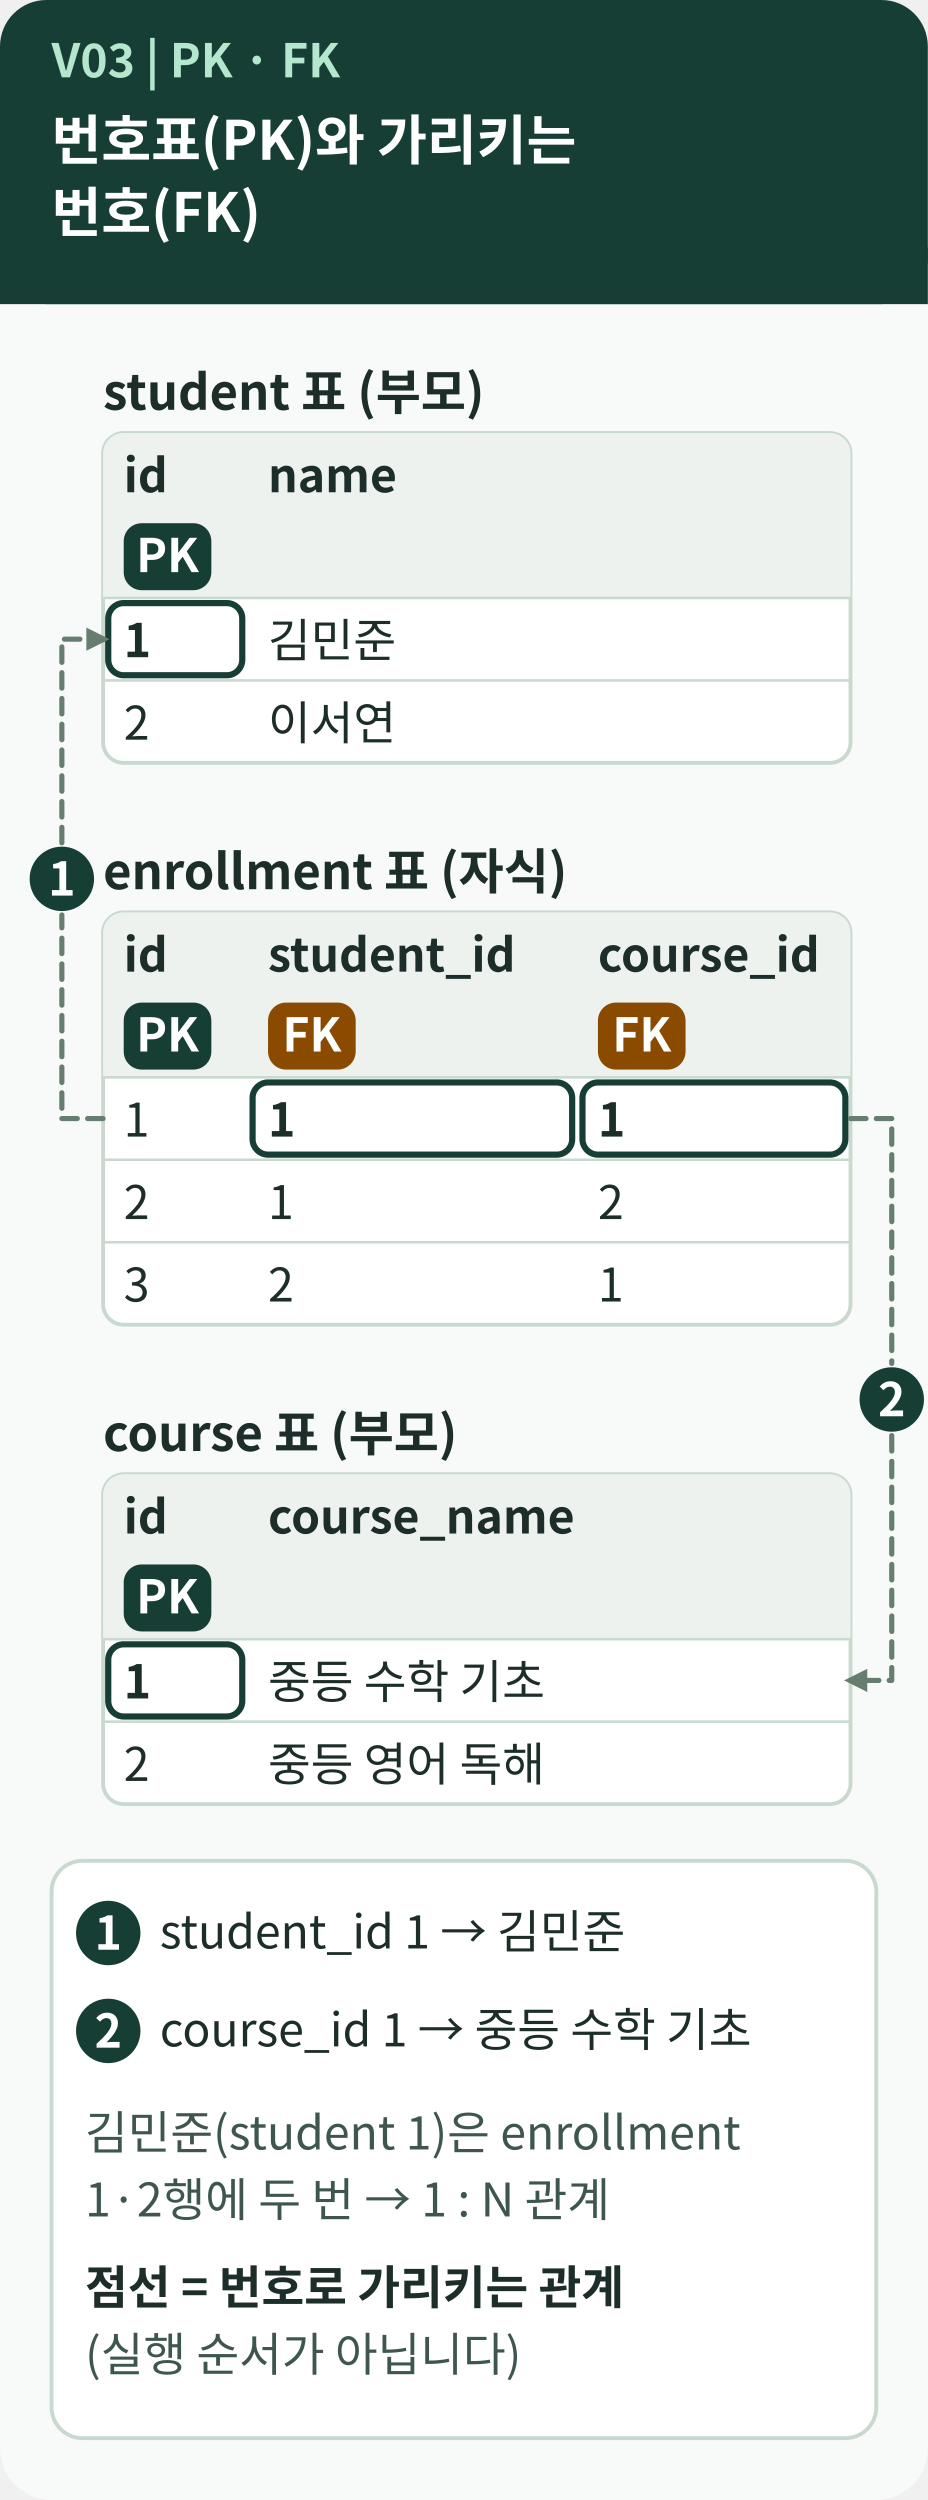
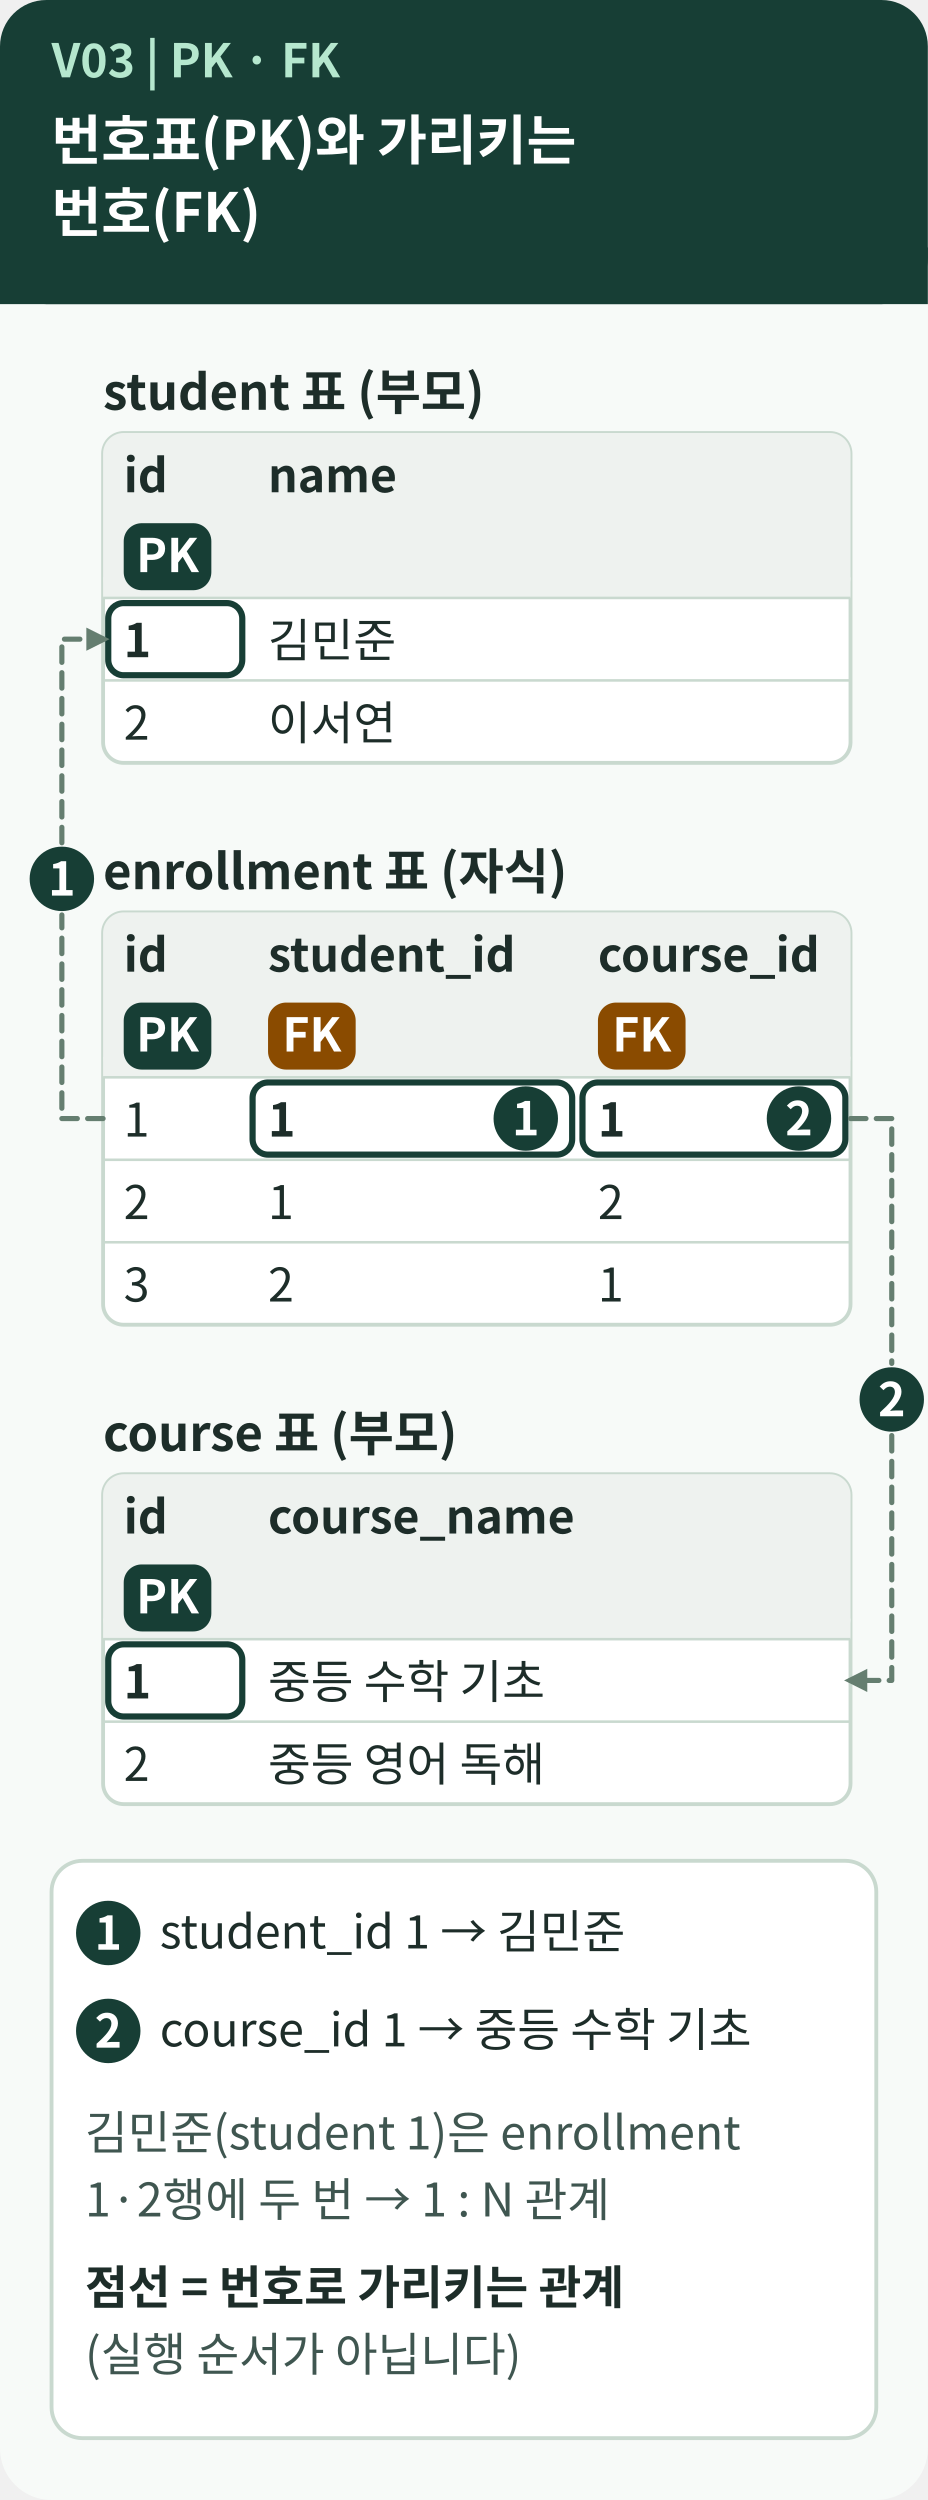
<svg xmlns="http://www.w3.org/2000/svg" width="360" height="970" viewBox="0 0 360 970" role="img" aria-label="enrollment 표의 student_id와 course_id가 student 표와 course 표의 id를 가리키는 모습">
  <defs>
    <marker id="arrow" markerWidth="9" markerHeight="9" refX="6.5" refY="4.5" orient="auto" markerUnits="userSpaceOnUse">
      <path d="M0 0L9 4.5L0 9Z" fill="#657e70" />
    </marker>
    <marker id="arrowR" markerWidth="9" markerHeight="9" refX="6.5" refY="4.5" orient="auto" markerUnits="userSpaceOnUse">
      <path d="M0 0L9 4.5L0 9Z" fill="#9b2c22" />
    </marker>
    <marker id="arrowG" markerWidth="9" markerHeight="9" refX="6.5" refY="4.5" orient="auto" markerUnits="userSpaceOnUse">
      <path d="M0 0L9 4.5L0 9Z" fill="#1f7a4d" />
    </marker>
  </defs>
  <rect width="360" height="970" rx="20" fill="#f7faf8" />
  <rect x="0" y="0" width="360" height="118" rx="18" fill="#173e35" />
  <rect x="0" y="96" width="360" height="22" rx="0" fill="#173e35" />
  <text x="20" y="30" font-family="'Noto Sans KR','Nanum Gothic','Malgun Gothic','Apple SD Gothic Neo','Noto Sans CJK KR',sans-serif" font-size="18" font-weight="700" fill="#b5e7ce">V03 | PK · FK</text>
  <text x="20" y="62" font-family="'Noto Sans KR','Nanum Gothic','Malgun Gothic','Apple SD Gothic Neo','Noto Sans CJK KR',sans-serif" font-size="21" font-weight="700" fill="#ffffff">번호표(PK)와 가리키는</text>
  <text x="20" y="90" font-family="'Noto Sans KR','Nanum Gothic','Malgun Gothic','Apple SD Gothic Neo','Noto Sans CJK KR',sans-serif" font-size="21" font-weight="700" fill="#ffffff">번호(FK)</text>
  <text x="40" y="159" font-family="'Noto Sans KR','Nanum Gothic','Malgun Gothic','Apple SD Gothic Neo','Noto Sans CJK KR',sans-serif" font-size="19" font-weight="700" fill="#1d2d29">student 표 (부모)</text>
  <rect x="40" y="168" width="290" height="128" rx="8" fill="#ffffff" stroke="#c9d9cf" stroke-width="1.5" />
  <rect x="40" y="168" width="290" height="64" rx="8" fill="#eef2ef" />
  <rect x="40" y="224" width="290" height="8" rx="0" fill="#eef2ef" />
  <text x="48" y="191" font-family="'Noto Sans KR','Nanum Gothic','Malgun Gothic','Apple SD Gothic Neo','Noto Sans CJK KR',sans-serif" font-size="18" font-weight="700" fill="#1d2d29">id</text>
  <rect x="48" y="203" width="34" height="26" rx="7" fill="#173e35" />
  <text x="65" y="222" font-family="'Noto Sans KR','Nanum Gothic','Malgun Gothic','Apple SD Gothic Neo','Noto Sans CJK KR',sans-serif" font-size="18" font-weight="700" fill="#ffffff" text-anchor="middle">PK</text>
  <text x="104" y="191" font-family="'Noto Sans KR','Nanum Gothic','Malgun Gothic','Apple SD Gothic Neo','Noto Sans CJK KR',sans-serif" font-size="18" font-weight="700" fill="#1d2d29">name</text>
  <line x1="40" y1="232" x2="330" y2="232" stroke="#c9d9cf" stroke-width="1" />
  <rect x="42" y="234" width="52" height="28" rx="6" fill="none" stroke="#173e35" stroke-width="2.4" />
  <text x="48" y="255" font-family="'Noto Sans KR','Nanum Gothic','Malgun Gothic','Apple SD Gothic Neo','Noto Sans CJK KR',sans-serif" font-size="18" font-weight="700" fill="#1d2d29">1</text>
  <text x="104" y="255" font-family="'Noto Sans KR','Nanum Gothic','Malgun Gothic','Apple SD Gothic Neo','Noto Sans CJK KR',sans-serif" font-size="18" fill="#1d2d29">김민준</text>
  <line x1="40" y1="264" x2="330" y2="264" stroke="#c9d9cf" stroke-width="1" />
  <text x="48" y="287" font-family="'Noto Sans KR','Nanum Gothic','Malgun Gothic','Apple SD Gothic Neo','Noto Sans CJK KR',sans-serif" font-size="18" fill="#1d2d29">2</text>
  <text x="104" y="287" font-family="'Noto Sans KR','Nanum Gothic','Malgun Gothic','Apple SD Gothic Neo','Noto Sans CJK KR',sans-serif" font-size="18" fill="#1d2d29">이서연</text>
  <text x="40" y="345" font-family="'Noto Sans KR','Nanum Gothic','Malgun Gothic','Apple SD Gothic Neo','Noto Sans CJK KR',sans-serif" font-size="19" font-weight="700" fill="#1d2d29">enrollment 표 (자식)</text>
  <rect x="40" y="354" width="290" height="160" rx="8" fill="#ffffff" stroke="#c9d9cf" stroke-width="1.5" />
  <rect x="40" y="354" width="290" height="64" rx="8" fill="#eef2ef" />
  <rect x="40" y="410" width="290" height="8" rx="0" fill="#eef2ef" />
  <text x="48" y="377" font-family="'Noto Sans KR','Nanum Gothic','Malgun Gothic','Apple SD Gothic Neo','Noto Sans CJK KR',sans-serif" font-size="18" font-weight="700" fill="#1d2d29">id</text>
  <rect x="48" y="389" width="34" height="26" rx="7" fill="#173e35" />
  <text x="65" y="408" font-family="'Noto Sans KR','Nanum Gothic','Malgun Gothic','Apple SD Gothic Neo','Noto Sans CJK KR',sans-serif" font-size="18" font-weight="700" fill="#ffffff" text-anchor="middle">PK</text>
  <text x="104" y="377" font-family="'Noto Sans KR','Nanum Gothic','Malgun Gothic','Apple SD Gothic Neo','Noto Sans CJK KR',sans-serif" font-size="18" font-weight="700" fill="#1d2d29">student_id</text>
  <rect x="104" y="389" width="34" height="26" rx="7" fill="#8a4b00" />
  <text x="121" y="408" font-family="'Noto Sans KR','Nanum Gothic','Malgun Gothic','Apple SD Gothic Neo','Noto Sans CJK KR',sans-serif" font-size="18" font-weight="700" fill="#ffffff" text-anchor="middle">FK</text>
  <text x="232" y="377" font-family="'Noto Sans KR','Nanum Gothic','Malgun Gothic','Apple SD Gothic Neo','Noto Sans CJK KR',sans-serif" font-size="18" font-weight="700" fill="#1d2d29">course_id</text>
  <rect x="232" y="389" width="34" height="26" rx="7" fill="#8a4b00" />
  <text x="249" y="408" font-family="'Noto Sans KR','Nanum Gothic','Malgun Gothic','Apple SD Gothic Neo','Noto Sans CJK KR',sans-serif" font-size="18" font-weight="700" fill="#ffffff" text-anchor="middle">FK</text>
  <line x1="40" y1="418" x2="330" y2="418" stroke="#c9d9cf" stroke-width="1" />
  <text x="48" y="441" font-family="'Noto Sans KR','Nanum Gothic','Malgun Gothic','Apple SD Gothic Neo','Noto Sans CJK KR',sans-serif" font-size="18" fill="#1d2d29">1</text>
  <rect x="98" y="420" width="124" height="28" rx="6" fill="none" stroke="#173e35" stroke-width="2.4" />
  <text x="104" y="441" font-family="'Noto Sans KR','Nanum Gothic','Malgun Gothic','Apple SD Gothic Neo','Noto Sans CJK KR',sans-serif" font-size="18" font-weight="700" fill="#1d2d29">1</text>
  <rect x="226" y="420" width="102" height="28" rx="6" fill="none" stroke="#173e35" stroke-width="2.4" />
  <text x="232" y="441" font-family="'Noto Sans KR','Nanum Gothic','Malgun Gothic','Apple SD Gothic Neo','Noto Sans CJK KR',sans-serif" font-size="18" font-weight="700" fill="#1d2d29">1</text>
  <line x1="40" y1="450" x2="330" y2="450" stroke="#c9d9cf" stroke-width="1" />
  <text x="48" y="473" font-family="'Noto Sans KR','Nanum Gothic','Malgun Gothic','Apple SD Gothic Neo','Noto Sans CJK KR',sans-serif" font-size="18" fill="#1d2d29">2</text>
  <text x="104" y="473" font-family="'Noto Sans KR','Nanum Gothic','Malgun Gothic','Apple SD Gothic Neo','Noto Sans CJK KR',sans-serif" font-size="18" fill="#1d2d29">1</text>
  <text x="232" y="473" font-family="'Noto Sans KR','Nanum Gothic','Malgun Gothic','Apple SD Gothic Neo','Noto Sans CJK KR',sans-serif" font-size="18" fill="#1d2d29">2</text>
  <line x1="40" y1="482" x2="330" y2="482" stroke="#c9d9cf" stroke-width="1" />
  <text x="48" y="505" font-family="'Noto Sans KR','Nanum Gothic','Malgun Gothic','Apple SD Gothic Neo','Noto Sans CJK KR',sans-serif" font-size="18" fill="#1d2d29">3</text>
  <text x="104" y="505" font-family="'Noto Sans KR','Nanum Gothic','Malgun Gothic','Apple SD Gothic Neo','Noto Sans CJK KR',sans-serif" font-size="18" fill="#1d2d29">2</text>
  <text x="232" y="505" font-family="'Noto Sans KR','Nanum Gothic','Malgun Gothic','Apple SD Gothic Neo','Noto Sans CJK KR',sans-serif" font-size="18" fill="#1d2d29">1</text>
  <text x="40" y="563" font-family="'Noto Sans KR','Nanum Gothic','Malgun Gothic','Apple SD Gothic Neo','Noto Sans CJK KR',sans-serif" font-size="19" font-weight="700" fill="#1d2d29">course 표 (부모)</text>
  <rect x="40" y="572" width="290" height="128" rx="8" fill="#ffffff" stroke="#c9d9cf" stroke-width="1.5" />
  <rect x="40" y="572" width="290" height="64" rx="8" fill="#eef2ef" />
  <rect x="40" y="628" width="290" height="8" rx="0" fill="#eef2ef" />
  <text x="48" y="595" font-family="'Noto Sans KR','Nanum Gothic','Malgun Gothic','Apple SD Gothic Neo','Noto Sans CJK KR',sans-serif" font-size="18" font-weight="700" fill="#1d2d29">id</text>
  <rect x="48" y="607" width="34" height="26" rx="7" fill="#173e35" />
  <text x="65" y="626" font-family="'Noto Sans KR','Nanum Gothic','Malgun Gothic','Apple SD Gothic Neo','Noto Sans CJK KR',sans-serif" font-size="18" font-weight="700" fill="#ffffff" text-anchor="middle">PK</text>
  <text x="104" y="595" font-family="'Noto Sans KR','Nanum Gothic','Malgun Gothic','Apple SD Gothic Neo','Noto Sans CJK KR',sans-serif" font-size="18" font-weight="700" fill="#1d2d29">course_name</text>
  <line x1="40" y1="636" x2="330" y2="636" stroke="#c9d9cf" stroke-width="1" />
  <rect x="42" y="638" width="52" height="28" rx="6" fill="none" stroke="#173e35" stroke-width="2.4" />
  <text x="48" y="659" font-family="'Noto Sans KR','Nanum Gothic','Malgun Gothic','Apple SD Gothic Neo','Noto Sans CJK KR',sans-serif" font-size="18" font-weight="700" fill="#1d2d29">1</text>
  <text x="104" y="659" font-family="'Noto Sans KR','Nanum Gothic','Malgun Gothic','Apple SD Gothic Neo','Noto Sans CJK KR',sans-serif" font-size="18" fill="#1d2d29">중등 수학 기초</text>
  <line x1="40" y1="668" x2="330" y2="668" stroke="#c9d9cf" stroke-width="1" />
  <text x="48" y="691" font-family="'Noto Sans KR','Nanum Gothic','Malgun Gothic','Apple SD Gothic Neo','Noto Sans CJK KR',sans-serif" font-size="18" fill="#1d2d29">2</text>
  <text x="104" y="691" font-family="'Noto Sans KR','Nanum Gothic','Malgun Gothic','Apple SD Gothic Neo','Noto Sans CJK KR',sans-serif" font-size="18" fill="#1d2d29">중등 영어 독해</text>
+   <circle cx="204" cy="434" r="12.5" fill="#173e35" />
+   <text x="204" y="440.5" font-family="'Noto Sans KR','Nanum Gothic','Malgun Gothic','Apple SD Gothic Neo','Noto Sans CJK KR',sans-serif" font-size="18" font-weight="700" fill="#ffffff" text-anchor="middle">1</text>
+   <circle cx="310" cy="434" r="12.5" fill="#173e35" />
+   <text x="310" y="440.5" font-family="'Noto Sans KR','Nanum Gothic','Malgun Gothic','Apple SD Gothic Neo','Noto Sans CJK KR',sans-serif" font-size="18" font-weight="700" fill="#ffffff" text-anchor="middle">2</text>
  <path d="M40 434 L24 434 L24 355" fill="none" stroke="#657e70" stroke-width="2" stroke-dasharray="6 4" stroke-linejoin="round" stroke-linecap="round" />
  <path d="M24 327 L24 248 L40 248" fill="none" stroke="#657e70" stroke-width="2" stroke-dasharray="6 4" marker-end="url(#arrow)" stroke-linejoin="round" stroke-linecap="round" />
  <circle cx="24" cy="341" r="12.5" fill="#173e35" />
  <text x="24" y="347.5" font-family="'Noto Sans KR','Nanum Gothic','Malgun Gothic','Apple SD Gothic Neo','Noto Sans CJK KR',sans-serif" font-size="18" font-weight="700" fill="#ffffff" text-anchor="middle">1</text>
  <path d="M330 434 L346 434 L346 529" fill="none" stroke="#657e70" stroke-width="2" stroke-dasharray="6 4" stroke-linejoin="round" stroke-linecap="round" />
  <path d="M346 557 L346 652 L330 652" fill="none" stroke="#657e70" stroke-width="2" stroke-dasharray="6 4" marker-end="url(#arrow)" stroke-linejoin="round" stroke-linecap="round" />
  <circle cx="346" cy="543" r="12.5" fill="#173e35" />
  <text x="346" y="549.5" font-family="'Noto Sans KR','Nanum Gothic','Malgun Gothic','Apple SD Gothic Neo','Noto Sans CJK KR',sans-serif" font-size="18" font-weight="700" fill="#ffffff" text-anchor="middle">2</text>
  <rect x="20" y="722" width="320" height="224" rx="12" fill="#ffffff" stroke="#c9d9cf" stroke-width="1.5" />
  <circle cx="42" cy="750" r="12.5" fill="#173e35" />
  <text x="42" y="756.5" font-family="'Noto Sans KR','Nanum Gothic','Malgun Gothic','Apple SD Gothic Neo','Noto Sans CJK KR',sans-serif" font-size="18" font-weight="700" fill="#ffffff" text-anchor="middle">1</text>
  <text x="62" y="756" font-family="'Noto Sans KR','Nanum Gothic','Malgun Gothic','Apple SD Gothic Neo','Noto Sans CJK KR',sans-serif" font-size="18" fill="#1d2d29">student_id 1 → 김민준</text>
  <circle cx="42" cy="788" r="12.5" fill="#173e35" />
  <text x="42" y="794.5" font-family="'Noto Sans KR','Nanum Gothic','Malgun Gothic','Apple SD Gothic Neo','Noto Sans CJK KR',sans-serif" font-size="18" font-weight="700" fill="#ffffff" text-anchor="middle">2</text>
  <text x="62" y="794" font-family="'Noto Sans KR','Nanum Gothic','Malgun Gothic','Apple SD Gothic Neo','Noto Sans CJK KR',sans-serif" font-size="18" fill="#1d2d29">course_id 1 → 중등 수학 기초</text>
  <text x="33" y="834" font-family="'Noto Sans KR','Nanum Gothic','Malgun Gothic','Apple SD Gothic Neo','Noto Sans CJK KR',sans-serif" font-size="18" fill="#3f5650">김민준(student 1)은 enrollment</text>
  <text x="33" y="860" font-family="'Noto Sans KR','Nanum Gothic','Malgun Gothic','Apple SD Gothic Neo','Noto Sans CJK KR',sans-serif" font-size="18" fill="#3f5650">1·2행에 두 번 → 1 : N 관계</text>
  <text x="33" y="894" font-family="'Noto Sans KR','Nanum Gothic','Malgun Gothic','Apple SD Gothic Neo','Noto Sans CJK KR',sans-serif" font-size="18" font-weight="700" fill="#1d2d29">점선 = 번호로 가리키는 관계</text>
  <text x="33" y="920" font-family="'Noto Sans KR','Nanum Gothic','Malgun Gothic','Apple SD Gothic Neo','Noto Sans CJK KR',sans-serif" font-size="18" fill="#3f5650">(실행 순서가 아닙니다)</text>
</svg>
